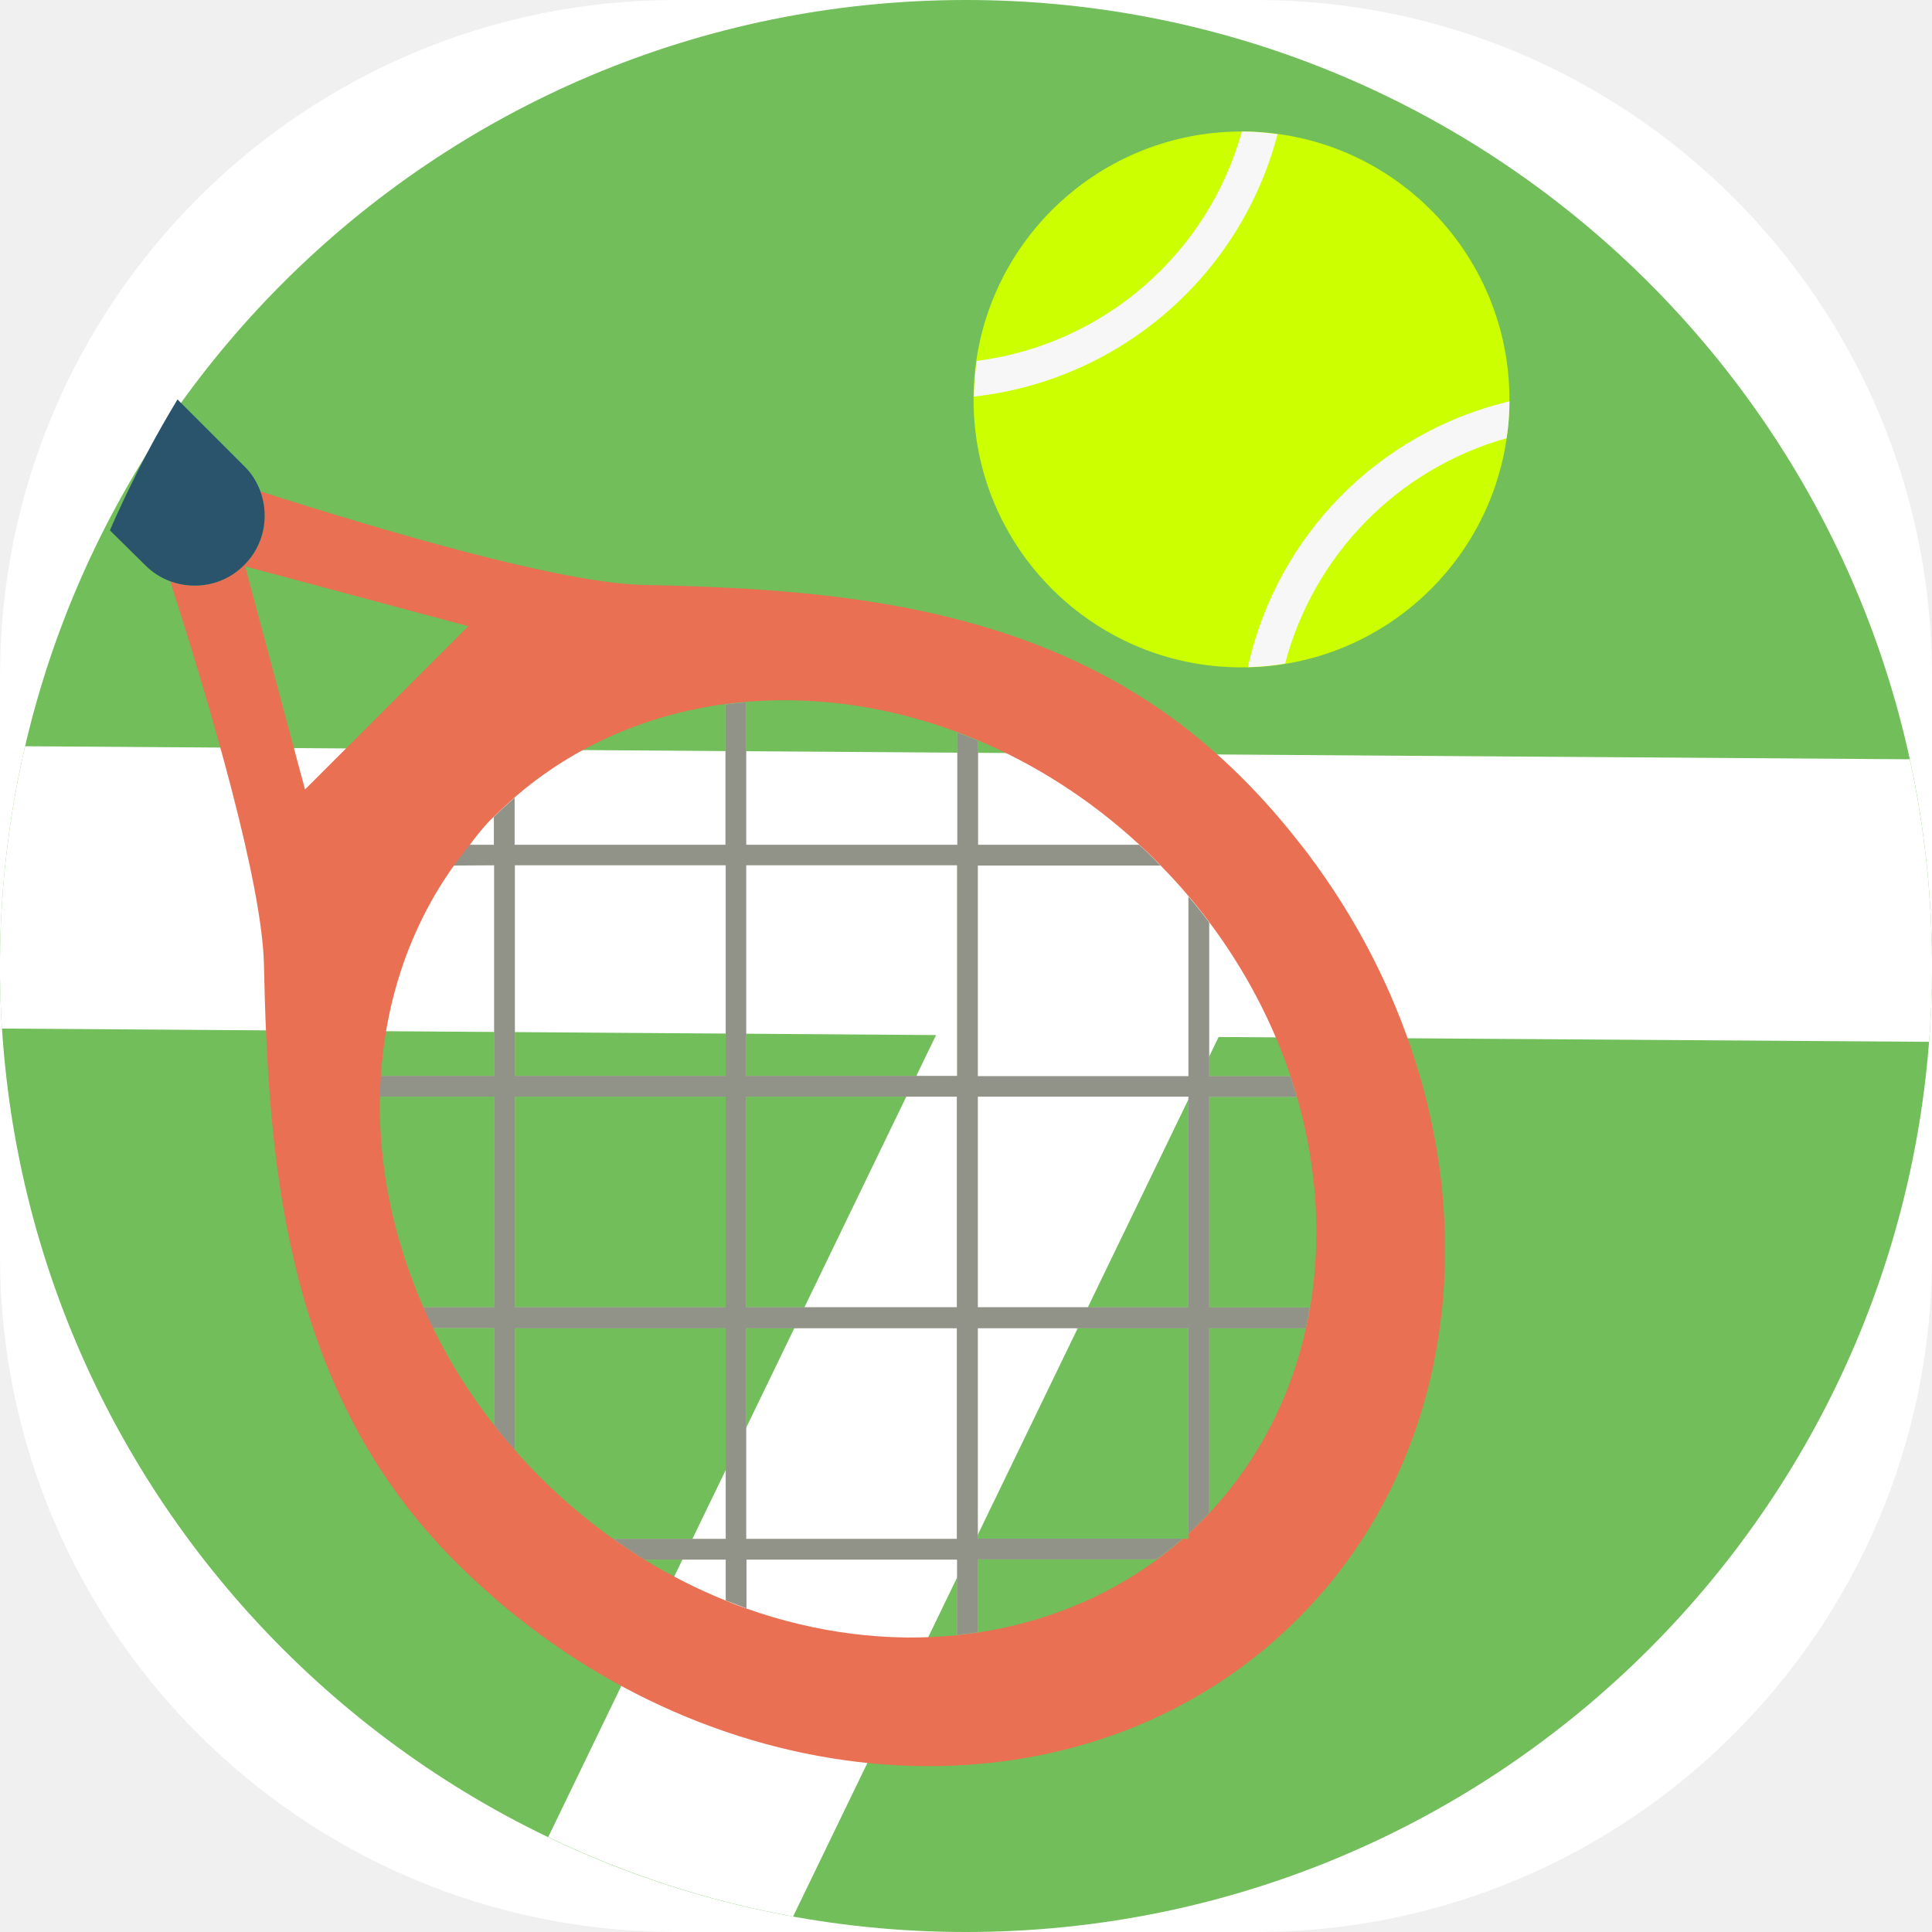
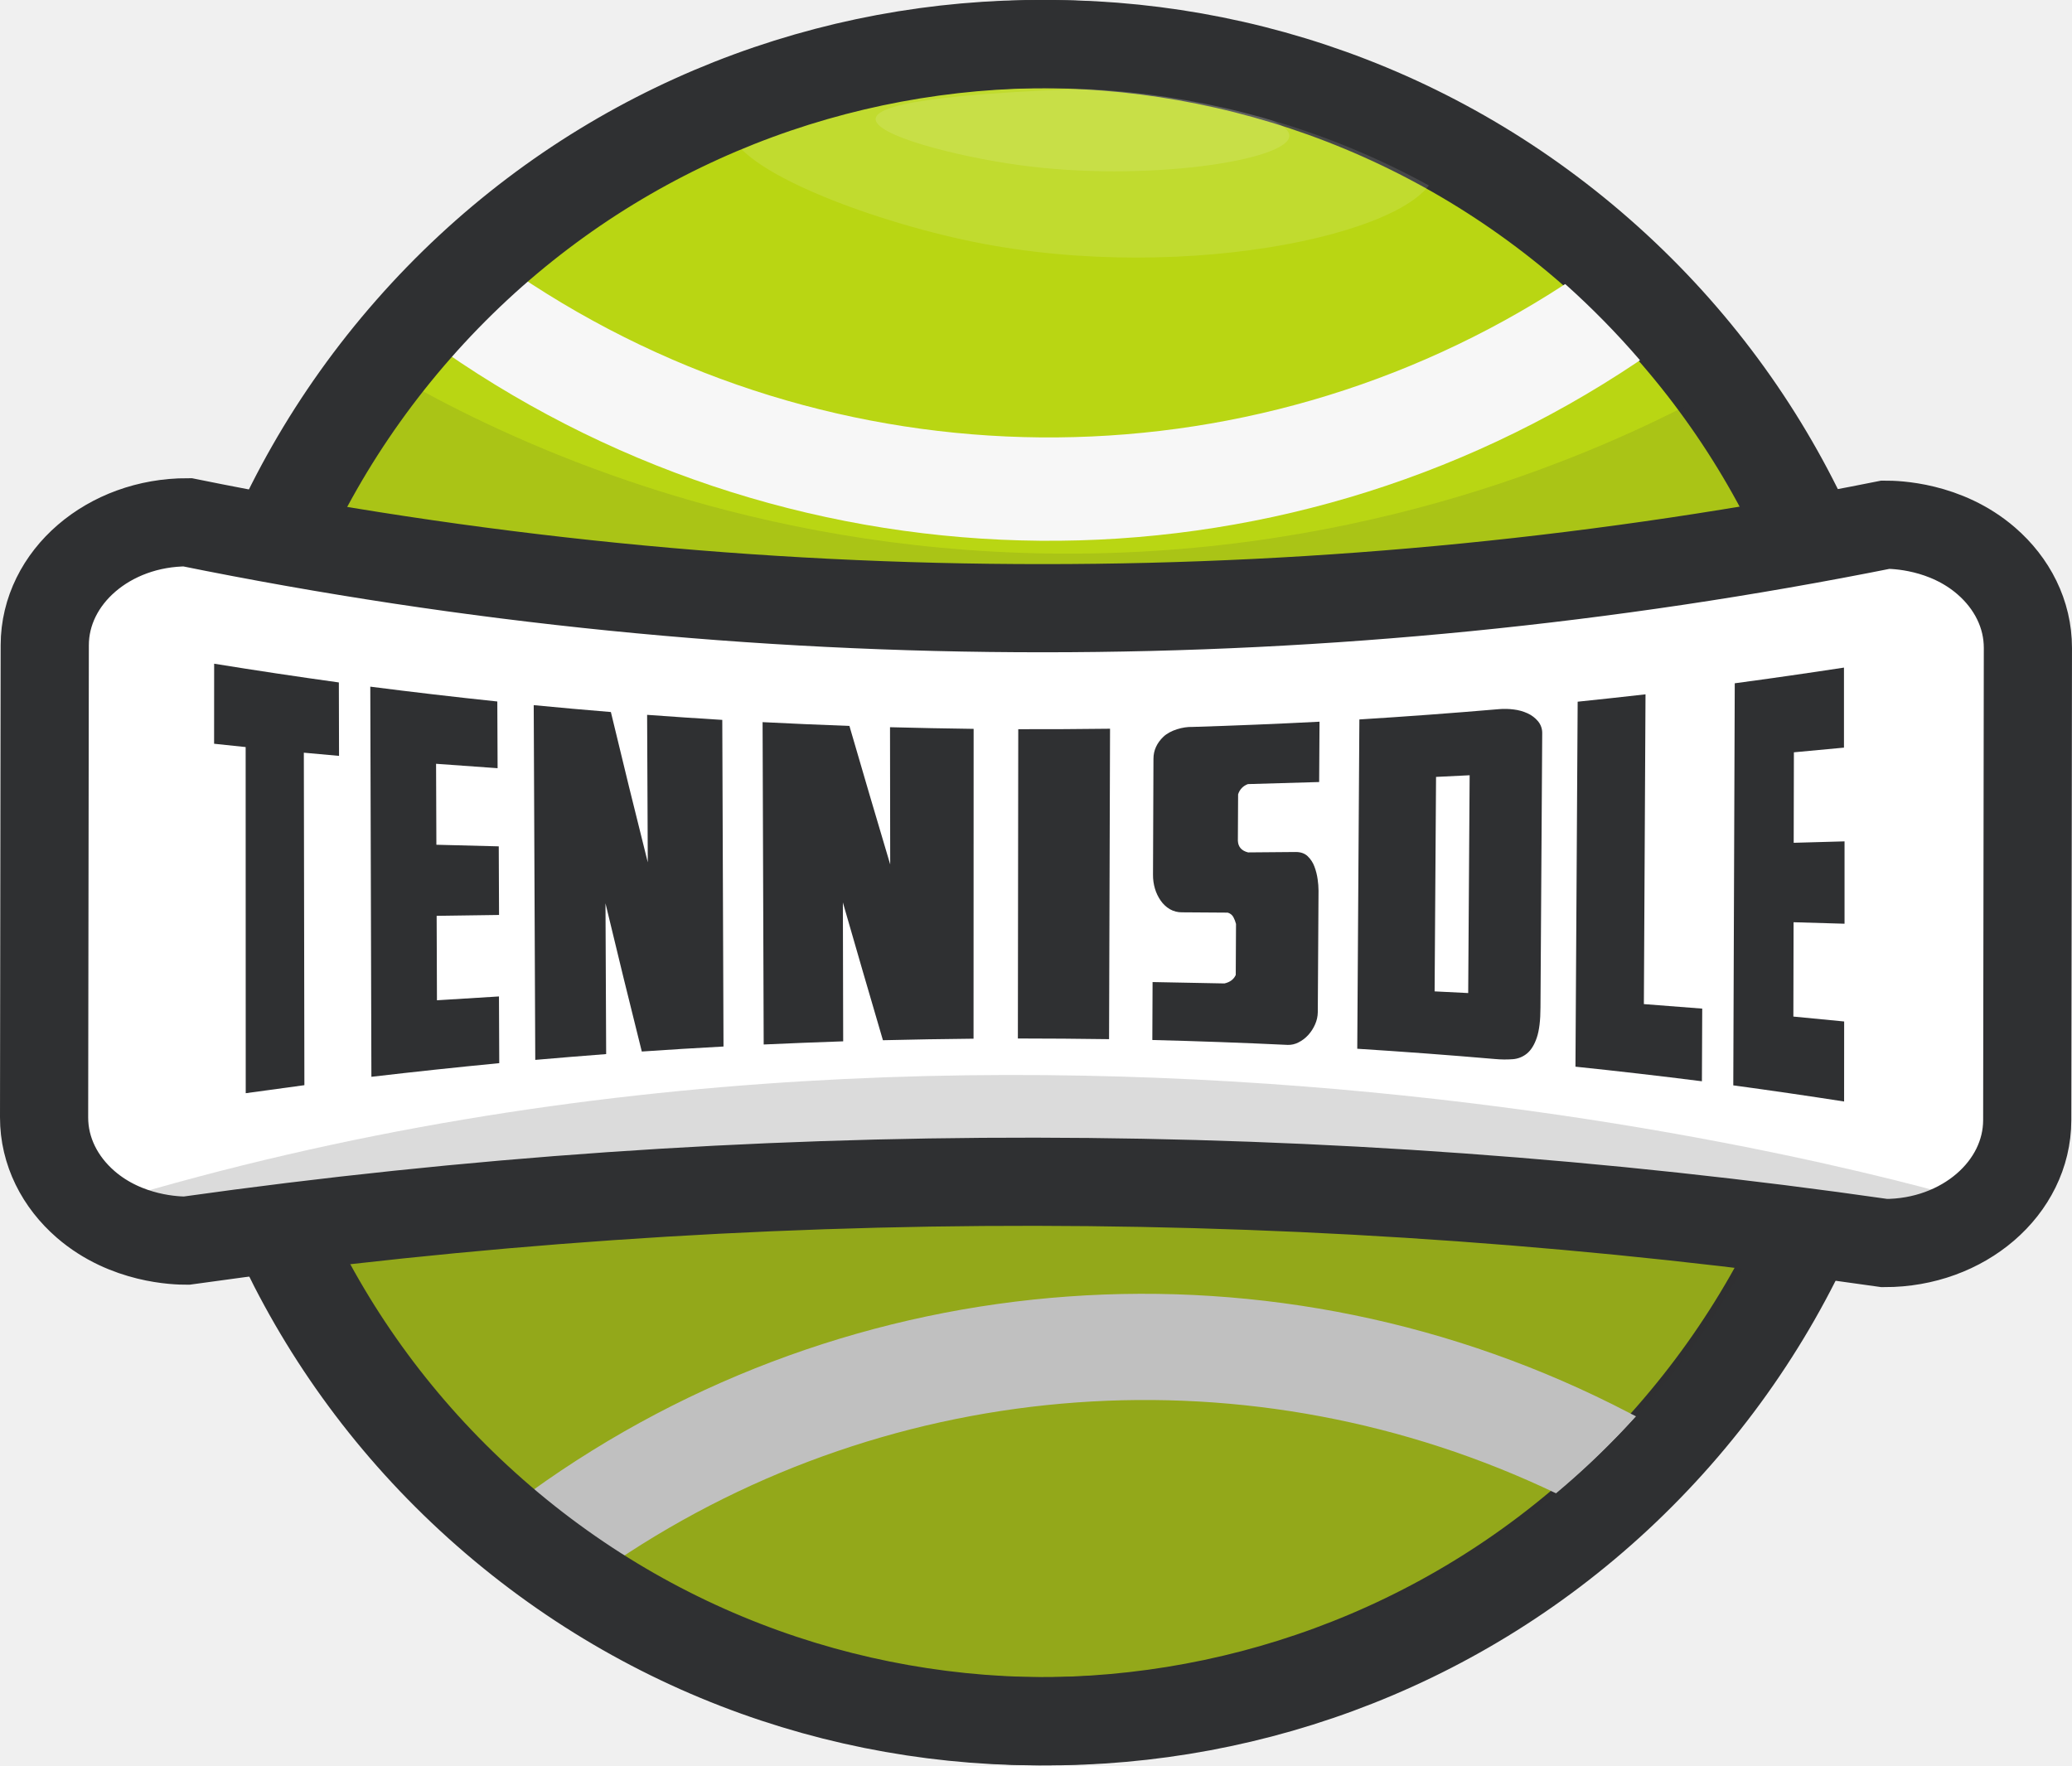
- <svg xmlns="http://www.w3.org/2000/svg" version="1.1" width="1000" height="1000">
-   <style>
-     #light-icon {
-       display: inline;
-     }
-     #dark-icon {
-       display: none;
-     }
- 
-     @media (prefers-color-scheme: dark) {
-       #light-icon {
-         display: none;
-       }
-       #dark-icon {
-         display: inline;
-       }
-     }
-   </style>
-   <g id="light-icon">
-     <svg version="1.1" width="1000" height="1000">
-       <g clip-path="url(#SvgjsClipPath1036)">
-         <rect width="1000" height="1000" fill="#ffffff" />
-         <g transform="matrix(1.25,0,0,1.25,0,0)">
-           <svg version="1.1" width="800" height="800">
-             <svg version="1.1" id="Layer_1" x="0px" y="0px" viewBox="0 0 800 800" style="enable-background:new 0 0 800 800;" xml:space="preserve">
-               <style type="text/css">
- 	.st0{fill:#71BE5B;}
- 	.st1{fill:#FFFFFF;}
- 	.st2{fill:#CCFF00;}
- 	.st3{fill:#F7F7F7;}
- 	.st4{fill:#F1F3E0;}
- 	.st5{opacity:0.49;fill:#2D2D2D;enable-background:new    ;}
- 	.st6{fill:#EA7053;}
- 	.st7{fill:#29546C;}
+ <svg xmlns="http://www.w3.org/2000/svg" version="1.1" width="1879.83" height="1601.8">
+   <svg viewBox="0 0 1879.83 1601.8">
+     <defs>
+       <style>.cls-1{fill:#b9d613;}.cls-1,.cls-6{stroke:#2f3032;stroke-miterlimit:10;stroke-width:80px;}.cls-2{fill:#f7f7f7;}.cls-3,.cls-7{fill:#fff;}.cls-3{opacity:0.12;}.cls-4,.cls-5{fill:#2b2b2b;}.cls-4{opacity:0.18;}.cls-5{opacity:0.11;}.cls-6{fill:none;}.cls-8{fill:#dbdbdb;}.cls-9{fill:#2f3032;}</style>
+     </defs>
+     <g id="SvgjsG1101" data-name="Layer 1">
+       <g id="SvgjsG1100" data-name="tennis ball">
+         <path id="SvgjsPath1099" data-name="Path 85" class="cls-1" d="M1535.69,1332.59c-277.28,315.76-758,347-1073.79,69.68s-347-758-69.69-1073.79,757.92-347,1073.7-69.77S1812.94,1016.76,1535.69,1332.59Z" transform="translate(-20.9 -29.64)" />
+         <path id="SvgjsPath1098" data-name="Path 86" class="cls-2" d="M1508.78,356.48a738.84,738.84,0,0,0-67.84-69.11C1151.88,476,777.25,472.63,490.28,278.83a714.14,714.14,0,0,0-69.84,67.46l3.24,2.12c325.42,225.68,755.25,229.47,1083,9.55Zm-9.85,955.07c-319.55-166.45-705.06-138.82-996.27,71.4l-5.43,3.93a725.9,725.9,0,0,0,82.13,59.46c253-170.3,577.81-193.71,853.73-61.53a749.9,749.9,0,0,0,72.21-70Z" transform="translate(-20.9 -29.64)" />
+         <path class="cls-3" d="M1101.72,69.83c182,51.75,223.35,88.18,221.79,113.06C1320,238.29,1100.41,289,904,249.07,809.28,229.8,678.1,180.91,682.49,141.91,685.56,114.54,756.56,81.52,1101.72,69.83Z" transform="translate(-20.9 -29.64)" />
+         <path class="cls-4" d="M1495,875c172,174.94,170.64,389.4-.86,539.06-21.83,19-217.21,183.55-551,177.23-224.36-4.25-415.72-83.43-522.09-185.92-160.92-155.06-137.79-373.61,64.76-538.9,79.59,30,247.82,84,477.06,89.68C1221.75,962.51,1414,903.65,1495,875Z" transform="translate(-20.9 -29.64)" />
+         <path class="cls-5" d="M1555.35,395.39c196.87,291.82,195.16,649.69-1.39,899.57-25,31.8-248.93,306.46-631.23,296.16-257-6.93-476.12-138.91-597.87-309.86-184.21-258.64-157.55-623.37,74.57-899.35,91.15,49.92,283.81,140,546.38,149.31C1242.27,541.7,1462.49,443.33,1555.35,395.39Z" transform="translate(-20.9 -29.64)" />
+         <path class="cls-3" d="M1060.77,108.64c106.53,20.49,130.76,34.9,129.86,44.73-2,21.89-130.57,41.86-245.52,26-55.47-7.64-132.27-27-129.72-42.4C817.19,126.19,858.74,113.16,1060.77,108.64Z" transform="translate(-20.9 -29.64)" />
+         <path id="SvgjsPath1097" data-name="Path 85" class="cls-6" d="M1543,1332.6c-277.28,315.76-758,347-1073.79,69.68s-347-758-69.69-1073.79,757.92-347,1073.69-69.77S1820.24,1016.77,1543,1332.6Z" transform="translate(-20.9 -29.64)" />
+       </g>
+       <path class="cls-7" d="M1730.6,1157.51a5468.16,5468.16,0,0,0-1540.5-2.2c-8.61,0-54.44-.82-91.42-32.83-23.38-20.24-37.82-48.18-37.78-79L61.51,615C61.6,553.35,119.59,503.44,191,503.54a3889.55,3889.55,0,0,0,776.52,77.94,3888.74,3888.74,0,0,0,764-75.74c8.62,0,54.44.83,91.42,32.84,23.38,20.24,37.82,48.17,37.78,79l-.61,428.45C1860,1107.71,1802,1157.61,1730.6,1157.51Z" transform="translate(-20.9 -29.64)" />
+       <g id="SvgjsG1096" data-name="Layer 2">
+         <path class="cls-8" d="M120.17,1120.19l1701.29,2.43S983.63,859.65,120.17,1120.19Z" transform="translate(-20.9 -29.64)" />
+       </g>
+       <path class="cls-6" d="M1730.6,1157.51a5468.16,5468.16,0,0,0-1540.5-2.2c-8.61,0-54.44-.82-91.42-32.83-23.38-20.24-37.82-48.18-37.78-79L61.51,615C61.6,553.35,119.59,503.44,191,503.54a3889.55,3889.55,0,0,0,776.52,77.94,3888.74,3888.74,0,0,0,764-75.74c8.62,0,54.44.83,91.42,32.84,23.38,20.24,37.82,48.17,37.78,79l-.61,428.45C1860,1107.71,1802,1157.61,1730.6,1157.51Z" transform="translate(-20.9 -29.64)" />
+     </g>
+     <g id="SvgjsG1095" data-name="Layer 3">
+       <path class="cls-9" d="M243.77,707.48q-14.33-1.44-28.63-3,0-36.31.05-72.63,56.48,9.14,113.14,17,.07,33.32.16,66.63-16-1.43-31.93-2.89.26,150.84.5,301.68-26.62,3.53-53.22,7.28Q243.81,864.53,243.77,707.48Z" transform="translate(-20.9 -29.64)" />
+       <path class="cls-9" d="M472.09,666.13q.14,30.27.26,60.53-27.92-1.9-55.82-4,.15,36.74.28,73.46,28.29.76,56.59,1.45.12,31.13.26,62.25-28.31.38-56.61.8.13,38.31.28,76.61,28.13-1.82,56.26-3.47.14,30.26.26,60.53-58.05,5.6-116,12.38l-1-354Q414.4,660.06,472.09,666.13Z" transform="translate(-20.9 -29.64)" />
+       <path class="cls-9" d="M506.52,991.32q-.7-160.94-1.4-321.87,35,3.39,70,6.24Q591.5,744,608.6,812.08L608,678.25q34.08,2.49,68.19,4.58l1.11,296.36q-37.08,2-74.13,4.54-16.82-67.15-32.94-134.47.3,68.4.61,136.8Q538.68,988.52,506.52,991.32Z" transform="translate(-20.9 -29.64)" />
+       <path class="cls-9" d="M713.76,977.35q-.5-146.24-1-292.48,39.38,2,78.78,3.44,18.28,62.91,37,125.69-.09-62.26-.17-124.53,37.92,1,75.86,1.5,0,140.56-.08,281.12-41.1.4-82.21,1.39-18.36-62.46-36.34-125,.15,63,.28,126Q749.83,975.71,713.76,977.35Z" transform="translate(-20.9 -29.64)" />
+       <path class="cls-9" d="M944.72,691.28q41.64.09,83.27-.44-.43,140.85-.89,281.68-41.35-.6-82.73-.62Q944.55,831.59,944.72,691.28Z" transform="translate(-20.9 -29.64)" />
+       <path class="cls-9" d="M1066.58,920.7q32.6.52,65.18,1.26,7.59-1.71,10.28-7.71l.24-46.26a27.68,27.68,0,0,0-2.42-6.28,8.48,8.48,0,0,0-5.1-4l-41.43-.28a21.64,21.64,0,0,1-11.14-2.87,26.39,26.39,0,0,1-8.2-7.69,37.83,37.83,0,0,1-5.24-10.84,43.07,43.07,0,0,1-1.78-12.69q.21-52.61.41-105.21c0-7.71,3.14-14.35,9-20,6.33-6,17.8-9.17,26.29-8.91q57.72-1.77,115.37-4.75l-.33,54.74q-32.29,1-64.6,1.87a14.12,14.12,0,0,0-8.93,9.32l-.22,42.1c.26,5.56,3.36,9.08,9.26,10.56l43-.36q6.93-.08,11,3.76a24.7,24.7,0,0,1,6.19,9.44,53.61,53.61,0,0,1,2.94,11.63,73.56,73.56,0,0,1,.79,10.29l-.67,110.25a27.81,27.81,0,0,1-2.42,10.95,35,35,0,0,1-6.3,9.77,29.64,29.64,0,0,1-8.88,6.71,19.77,19.77,0,0,1-9.76,2.22q-61.35-2.91-122.75-4.44Z" transform="translate(-20.9 -29.64)" />
+       <path class="cls-9" d="M1415.17,971.14q-3.3,9.76-8.89,14.37a22.88,22.88,0,0,1-13,5.19,95.25,95.25,0,0,1-16-.16q-62.44-5.38-125-9.32l1.92-298.79q63.42-3.95,126.74-9.36a62.75,62.75,0,0,1,13.21.3,42,42,0,0,1,12.69,3.52,26.86,26.86,0,0,1,9.51,7.26,16.55,16.55,0,0,1,3.73,11q-.78,124.32-1.58,248.65Q1418.48,961.36,1415.17,971.14Zm-91.41-236.58q-.66,97.31-1.3,194.6,15.24.72,30.47,1.52.66-98.8,1.31-197.62Q1339,733.84,1323.76,734.56Z" transform="translate(-20.9 -29.64)" />
+       <path class="cls-9" d="M1513.8,659.63q-.75,140.54-1.49,281.07,26.48,2,52.94,4.1-.13,33-.28,65.92-57.3-7.25-114.73-13.24l2-331.16Q1483,663.14,1513.8,659.63Z" transform="translate(-20.9 -29.64)" />
+       <path class="cls-9" d="M1693.85,635.38q0,36.32,0,72.62-22.71,2.16-45.43,4.24l-.18,82.1q23.07-.63,46.13-1.29,0,37.37,0,74.72-23.12-.69-46.24-1.35-.09,42.8-.19,85.59,23.06,2.18,46.08,4.46,0,36.3-.05,72.61-50.2-7.81-100.54-14.64.66-182.41,1.33-364.83Q1644.32,642.95,1693.85,635.38Z" transform="translate(-20.9 -29.64)" />
+     </g>
+   </svg>
+   <style>@media (prefers-color-scheme: light) { :root { filter: none; } }
+ @media (prefers-color-scheme: dark) { :root { filter: none; } }
</style>
-               <g>
-                 <g>
-                   <circle class="st0" cx="400" cy="400" r="400" />
-                   <path class="st1" d="M0.8,425.9l386.8,2.7L227,760.7c31.7,15.2,65.7,26.4,101.4,32.9l176.2-364.2l294.2,2c0.7-9.5,1.2-19,1.2-28.6    c0.2-30.3-3-59.9-9.2-88.4L10.4,309C3.8,337.3,0.2,366.9,0,397.2C-0.1,406.9,0.2,416.4,0.8,425.9z" />
-                 </g>
-               </g>
-               <g id="tennis_ball" transform="translate(-1271.769 -1574.648)">
-                 <path id="Path_85" class="st2" d="M1896.8,1740.1c0,61.3-49.7,111-111,110.9c-61.3,0-111-49.7-110.9-111   c0-61.3,49.7-110.9,111-110.9C1847.1,1629.1,1896.8,1678.8,1896.8,1740.1z" />
-                 <path id="Path_86" class="st3" d="M1800.7,1630.2c-4.9-0.7-9.8-1.1-14.7-1.1c-14.2,50.9-57.4,88.3-109.8,95   c-0.7,4.9-1.1,9.9-1.2,14.8l0.6-0.1c60-6.9,109.7-49.9,125.1-108.3L1800.7,1630.2z M1895.7,1741.1c-53.4,13.1-94.8,55.2-107,108.8   l-0.2,1c5.2-0.1,10.3-0.6,15.4-1.5c11.9-45.1,46.7-80.6,91.7-93.3c0.8-5.1,1.2-10.2,1.2-15.3L1895.7,1741.1z" />
-               </g>
-               <g>
-                 <g>
-                   <path class="st4" d="M204.6,358.3v87.2h-47.1c-0.2,2.9-0.3,5.7-0.4,8.6h47.5v87.2h-29.4c1.3,2.9,2.6,5.8,4,8.6h25.4v40.3    c2.8,3.5,5.6,7,8.6,10.3V550h87.3v87.2h-46.6c4.3,3,8.6,5.9,13,8.6h33.6v16.9c2.9,1.1,5.7,2.2,8.6,3.3v-20.2h87.2v31.2    c2.9-0.3,5.8-0.7,8.6-1.1v-30.2H479c3.7-2.7,7.2-5.6,10.7-8.6h-84.8V550h87.2v85c1.7-1.6,3.4-3.2,5.1-4.9c1.2-1.2,2.4-2.4,3.5-3.6    V550h40c0.6-2.9,1.2-5.7,1.7-8.6h-41.7v-87.2l36.3,0c-0.8-2.9-1.7-5.7-2.7-8.6h-33.6v-63.6c-2.7-3.7-5.6-7.3-8.6-10.8v74.4h-87.2    v-87.2l75.6,0c-0.6-0.6-1.2-1.2-1.8-1.9c-2.3-2.3-4.7-4.6-7-6.7l-66.7,0v-43.1c-2.9-1.2-5.7-2.3-8.6-3.4v46.5H309v-59    c-2.9,0.2-5.8,0.5-8.6,0.9v58.1h-87.3v-19.5c-2.8,2.5-5.6,5-8.3,7.7c-0.1,0.1-0.2,0.2-0.3,0.3v11.5h-10.4    c-2.3,2.8-4.5,5.7-6.6,8.6L204.6,358.3L204.6,358.3z M404.9,454.1h87.2v87.2h-87.2L404.9,454.1L404.9,454.1z M309,358.3h87.2v87.2    H309V358.3z M309,454.1h87.2v87.2H309V454.1z M309,550h87.2v87.2H309V550z M213.2,358.3h87.3v87.2h-87.3V358.3z M213.2,454.1h87.3    v87.2h-87.3V454.1z" />
-                   <path class="st5" d="M204.6,358.3v87.2h-47.1c-0.2,2.9-0.3,5.7-0.4,8.6h47.5v87.2h-29.4c1.3,2.9,2.6,5.8,4,8.6h25.4v40.3    c2.8,3.5,5.6,7,8.6,10.3V550h87.3v87.2h-46.6c4.3,3,8.6,5.9,13,8.6h33.6v16.9c2.9,1.1,5.7,2.2,8.6,3.3v-20.2h87.2v31.2    c2.9-0.3,5.8-0.7,8.6-1.1v-30.2H479c3.7-2.7,7.2-5.6,10.7-8.6h-84.8V550h87.2v85c1.7-1.6,3.4-3.2,5.1-4.9c1.2-1.2,2.4-2.4,3.5-3.6    V550h40c0.6-2.9,1.2-5.7,1.7-8.6h-41.7v-87.2l36.3,0c-0.8-2.9-1.7-5.7-2.7-8.6h-33.6v-63.6c-2.7-3.7-5.6-7.3-8.6-10.8v74.4h-87.2    v-87.2l75.6,0c-0.6-0.6-1.2-1.2-1.8-1.9c-2.3-2.3-4.7-4.6-7-6.7l-66.7,0v-43.1c-2.9-1.2-5.7-2.3-8.6-3.4v46.5H309v-59    c-2.9,0.2-5.8,0.5-8.6,0.9v58.1h-87.3v-19.5c-2.8,2.5-5.6,5-8.3,7.7c-0.1,0.1-0.2,0.2-0.3,0.3v11.5h-10.4    c-2.3,2.8-4.5,5.7-6.6,8.6L204.6,358.3L204.6,358.3z M404.9,454.1h87.2v87.2h-87.2L404.9,454.1L404.9,454.1z M396.3,358.3v87.2    H309v-87.2 M309,454.1h87.2v87.2H309V454.1z M309,550h87.2v87.2H309V550z M213.2,358.3h87.3v87.2h-87.3V358.3z M213.2,454.1h87.3    v87.2h-87.3V454.1z" />
-                   <path class="st6" d="M101.1,234c-8.3,8.3-20.3,10.5-30.6,6.7c16.5,51.5,38.1,124.7,38.8,158.9c1.7,80.1,8.4,168.6,70.3,237.6    c2.6,2.9,5.3,5.8,8.1,8.6c0.3,0.3,0.5,0.5,0.8,0.8c5.2,5.2,10.6,10.2,16.1,15c2.8,2.5,5.7,4.9,8.6,7.2    c101.9,81.8,241.3,84.4,324.2,1.5c55.9-55.9,72.9-137.7,52.9-216.2c-0.7-2.9-1.5-5.7-2.4-8.6c-8.8-30.3-23.1-59.9-42.8-87.2    c-2.1-2.9-4.2-5.8-6.5-8.6c-7.6-9.8-15.9-19.3-25-28.3c-4.2-4.2-8.6-8.2-13-12c-2.8-2.4-5.7-4.8-8.6-7.1    c-67-52.5-150-58.5-225.5-60.1c-34.2-0.7-107.4-22.3-158.9-38.8C111.6,213.7,109.4,225.8,101.1,234z M204.6,338.1    c0.1-0.1,0.2-0.2,0.3-0.3c2.7-2.7,5.5-5.2,8.3-7.7c24.8-21.5,55.1-34.3,87.3-38.6c2.9-0.4,5.7-0.7,8.6-0.9    c28.6-2.4,58.5,1.8,87.2,12.5c2.9,1.1,5.8,2.2,8.6,3.4c23.7,10,46.4,24.4,66.7,43.1c2.4,2.2,4.7,4.4,7,6.7    c0.6,0.6,1.2,1.2,1.8,1.9c4.1,4.2,8,8.4,11.7,12.8c3,3.5,5.9,7.1,8.6,10.8c14.9,19.9,26.2,41.5,33.6,63.6c1,2.9,1.8,5.7,2.7,8.6    c8.4,29.2,10.3,59,5.5,87.3c-0.5,2.9-1.1,5.8-1.7,8.6c-6.3,28.4-19.6,54.8-40,76.6c-1.1,1.2-2.3,2.4-3.5,3.6    c-1.7,1.7-3.4,3.3-5.1,4.9v2.2h-2.4c-3.5,3-7,5.9-10.7,8.6c-21.9,16.1-47.3,26.1-74.1,30.2c-2.9,0.4-5.7,0.8-8.6,1.1    c-28.5,2.9-58.4-0.8-87.2-11c-2.9-1-5.8-2.1-8.6-3.3c-11.5-4.6-22.7-10.3-33.6-16.9c-4.4-2.7-8.7-5.6-13-8.6    c-10.6-7.5-20.8-16.1-30.3-25.6c-3.6-3.6-7-7.2-10.3-11c-3-3.4-5.9-6.8-8.6-10.3c-10.1-12.8-18.5-26.3-25.4-40.3    c-1.4-2.9-2.7-5.7-4-8.6c-12.5-28.4-18.6-58.3-18.1-87.2c0.1-2.9,0.2-5.7,0.4-8.6c2-31.5,12-61.7,30.2-87.2    c2.1-2.9,4.3-5.8,6.6-8.6C198.5,344.4,202.3,340.1,204.6,338.1z M126.3,326.9l-24.8-92.4l92.4,24.8L126.3,326.9z" />
-                   <path class="st7" d="M107.8,203.4c-1.4-3.8-3.6-7.4-6.7-10.4l-27.6-27.6c-4.4,7.3-8.7,14.8-12.7,22.4c-1.6,3.1-3.3,6.2-4.8,9.4    c-3.7,7.4-7.2,14.8-10.5,22.4L60.1,234c3.1,3.1,6.6,5.3,10.4,6.7c10.3,3.8,22.4,1.6,30.6-6.7C109.4,225.8,111.6,213.7,107.8,203.4    z" />
-                 </g>
-               </g>
-             </svg>
-           </svg>
-         </g>
-       </g>
-       <defs>
-         <clipPath id="SvgjsClipPath1036">
-           <rect width="1000" height="1000" x="0" y="0" rx="350" ry="350" />
-         </clipPath>
-       </defs>
-     </svg>
-   </g>
-   <g id="dark-icon">
-     <svg version="1.1" width="1000" height="1000">
-       <g clip-path="url(#SvgjsClipPath1037)">
-         <rect width="1000" height="1000" fill="#ffffff" />
-         <g transform="matrix(1.25,0,0,1.25,0,0)">
-           <svg version="1.1" width="800" height="800">
-             <svg version="1.1" id="Layer_1" x="0px" y="0px" viewBox="0 0 800 800" style="enable-background:new 0 0 800 800;" xml:space="preserve">
-               <style type="text/css">
- 	.st0{fill:#71BE5B;}
- 	.st1{fill:#FFFFFF;}
- 	.st2{fill:#CCFF00;}
- 	.st3{fill:#F7F7F7;}
- 	.st4{fill:#F1F3E0;}
- 	.st5{opacity:0.49;fill:#2D2D2D;enable-background:new    ;}
- 	.st6{fill:#EA7053;}
- 	.st7{fill:#29546C;}
- </style>
-               <g>
-                 <g>
-                   <circle class="st0" cx="400" cy="400" r="400" />
-                   <path class="st1" d="M0.8,425.9l386.8,2.7L227,760.7c31.7,15.2,65.7,26.4,101.4,32.9l176.2-364.2l294.2,2c0.7-9.5,1.2-19,1.2-28.6    c0.2-30.3-3-59.9-9.2-88.4L10.4,309C3.8,337.3,0.2,366.9,0,397.2C-0.1,406.9,0.2,416.4,0.8,425.9z" />
-                 </g>
-               </g>
-               <g id="tennis_ball" transform="translate(-1271.769 -1574.648)">
-                 <path id="Path_85" class="st2" d="M1896.8,1740.1c0,61.3-49.7,111-111,110.9c-61.3,0-111-49.7-110.9-111   c0-61.3,49.7-110.9,111-110.9C1847.1,1629.1,1896.8,1678.8,1896.8,1740.1z" />
-                 <path id="Path_86" class="st3" d="M1800.7,1630.2c-4.9-0.7-9.8-1.1-14.7-1.1c-14.2,50.9-57.4,88.3-109.8,95   c-0.7,4.9-1.1,9.9-1.2,14.8l0.6-0.1c60-6.9,109.7-49.9,125.1-108.3L1800.7,1630.2z M1895.7,1741.1c-53.4,13.1-94.8,55.2-107,108.8   l-0.2,1c5.2-0.1,10.3-0.6,15.4-1.5c11.9-45.1,46.7-80.6,91.7-93.3c0.8-5.1,1.2-10.2,1.2-15.3L1895.7,1741.1z" />
-               </g>
-               <g>
-                 <g>
-                   <path class="st4" d="M204.6,358.3v87.2h-47.1c-0.2,2.9-0.3,5.7-0.4,8.6h47.5v87.2h-29.4c1.3,2.9,2.6,5.8,4,8.6h25.4v40.3    c2.8,3.5,5.6,7,8.6,10.3V550h87.3v87.2h-46.6c4.3,3,8.6,5.9,13,8.6h33.6v16.9c2.9,1.1,5.7,2.2,8.6,3.3v-20.2h87.2v31.2    c2.9-0.3,5.8-0.7,8.6-1.1v-30.2H479c3.7-2.7,7.2-5.6,10.7-8.6h-84.8V550h87.2v85c1.7-1.6,3.4-3.2,5.1-4.9c1.2-1.2,2.4-2.4,3.5-3.6    V550h40c0.6-2.9,1.2-5.7,1.7-8.6h-41.7v-87.2l36.3,0c-0.8-2.9-1.7-5.7-2.7-8.6h-33.6v-63.6c-2.7-3.7-5.6-7.3-8.6-10.8v74.4h-87.2    v-87.2l75.6,0c-0.6-0.6-1.2-1.2-1.8-1.9c-2.3-2.3-4.7-4.6-7-6.7l-66.7,0v-43.1c-2.9-1.2-5.7-2.3-8.6-3.4v46.5H309v-59    c-2.9,0.2-5.8,0.5-8.6,0.9v58.1h-87.3v-19.5c-2.8,2.5-5.6,5-8.3,7.7c-0.1,0.1-0.2,0.2-0.3,0.3v11.5h-10.4    c-2.3,2.8-4.5,5.7-6.6,8.6L204.6,358.3L204.6,358.3z M404.9,454.1h87.2v87.2h-87.2L404.9,454.1L404.9,454.1z M309,358.3h87.2v87.2    H309V358.3z M309,454.1h87.2v87.2H309V454.1z M309,550h87.2v87.2H309V550z M213.2,358.3h87.3v87.2h-87.3V358.3z M213.2,454.1h87.3    v87.2h-87.3V454.1z" />
-                   <path class="st5" d="M204.6,358.3v87.2h-47.1c-0.2,2.9-0.3,5.7-0.4,8.6h47.5v87.2h-29.4c1.3,2.9,2.6,5.8,4,8.6h25.4v40.3    c2.8,3.5,5.6,7,8.6,10.3V550h87.3v87.2h-46.6c4.3,3,8.6,5.9,13,8.6h33.6v16.9c2.9,1.1,5.7,2.2,8.6,3.3v-20.2h87.2v31.2    c2.9-0.3,5.8-0.7,8.6-1.1v-30.2H479c3.7-2.7,7.2-5.6,10.7-8.6h-84.8V550h87.2v85c1.7-1.6,3.4-3.2,5.1-4.9c1.2-1.2,2.4-2.4,3.5-3.6    V550h40c0.6-2.9,1.2-5.7,1.7-8.6h-41.7v-87.2l36.3,0c-0.8-2.9-1.7-5.7-2.7-8.6h-33.6v-63.6c-2.7-3.7-5.6-7.3-8.6-10.8v74.4h-87.2    v-87.2l75.6,0c-0.6-0.6-1.2-1.2-1.8-1.9c-2.3-2.3-4.7-4.6-7-6.7l-66.7,0v-43.1c-2.9-1.2-5.7-2.3-8.6-3.4v46.5H309v-59    c-2.9,0.2-5.8,0.5-8.6,0.9v58.1h-87.3v-19.5c-2.8,2.5-5.6,5-8.3,7.7c-0.1,0.1-0.2,0.2-0.3,0.3v11.5h-10.4    c-2.3,2.8-4.5,5.7-6.6,8.6L204.6,358.3L204.6,358.3z M404.9,454.1h87.2v87.2h-87.2L404.9,454.1L404.9,454.1z M396.3,358.3v87.2    H309v-87.2 M309,454.1h87.2v87.2H309V454.1z M309,550h87.2v87.2H309V550z M213.2,358.3h87.3v87.2h-87.3V358.3z M213.2,454.1h87.3    v87.2h-87.3V454.1z" />
-                   <path class="st6" d="M101.1,234c-8.3,8.3-20.3,10.5-30.6,6.7c16.5,51.5,38.1,124.7,38.8,158.9c1.7,80.1,8.4,168.6,70.3,237.6    c2.6,2.9,5.3,5.8,8.1,8.6c0.3,0.3,0.5,0.5,0.8,0.8c5.2,5.2,10.6,10.2,16.1,15c2.8,2.5,5.7,4.9,8.6,7.2    c101.9,81.8,241.3,84.4,324.2,1.5c55.9-55.9,72.9-137.7,52.9-216.2c-0.7-2.9-1.5-5.7-2.4-8.6c-8.8-30.3-23.1-59.9-42.8-87.2    c-2.1-2.9-4.2-5.8-6.5-8.6c-7.6-9.8-15.9-19.3-25-28.3c-4.2-4.2-8.6-8.2-13-12c-2.8-2.4-5.7-4.8-8.6-7.1    c-67-52.5-150-58.5-225.5-60.1c-34.2-0.7-107.4-22.3-158.9-38.8C111.6,213.7,109.4,225.8,101.1,234z M204.6,338.1    c0.1-0.1,0.2-0.2,0.3-0.3c2.7-2.7,5.5-5.2,8.3-7.7c24.8-21.5,55.1-34.3,87.3-38.6c2.9-0.4,5.7-0.7,8.6-0.9    c28.6-2.4,58.5,1.8,87.2,12.5c2.9,1.1,5.8,2.2,8.6,3.4c23.7,10,46.4,24.4,66.7,43.1c2.4,2.2,4.7,4.4,7,6.7    c0.6,0.6,1.2,1.2,1.8,1.9c4.1,4.2,8,8.4,11.7,12.8c3,3.5,5.9,7.1,8.6,10.8c14.9,19.9,26.2,41.5,33.6,63.6c1,2.9,1.8,5.7,2.7,8.6    c8.4,29.2,10.3,59,5.5,87.3c-0.5,2.9-1.1,5.8-1.7,8.6c-6.3,28.4-19.6,54.8-40,76.6c-1.1,1.2-2.3,2.4-3.5,3.6    c-1.7,1.7-3.4,3.3-5.1,4.9v2.2h-2.4c-3.5,3-7,5.9-10.7,8.6c-21.9,16.1-47.3,26.1-74.1,30.2c-2.9,0.4-5.7,0.8-8.6,1.1    c-28.5,2.9-58.4-0.8-87.2-11c-2.9-1-5.8-2.1-8.6-3.3c-11.5-4.6-22.7-10.3-33.6-16.9c-4.4-2.7-8.7-5.6-13-8.6    c-10.6-7.5-20.8-16.1-30.3-25.6c-3.6-3.6-7-7.2-10.3-11c-3-3.4-5.9-6.8-8.6-10.3c-10.1-12.8-18.5-26.3-25.4-40.3    c-1.4-2.9-2.7-5.7-4-8.6c-12.5-28.4-18.6-58.3-18.1-87.2c0.1-2.9,0.2-5.7,0.4-8.6c2-31.5,12-61.7,30.2-87.2    c2.1-2.9,4.3-5.8,6.6-8.6C198.5,344.4,202.3,340.1,204.6,338.1z M126.3,326.9l-24.8-92.4l92.4,24.8L126.3,326.9z" />
-                   <path class="st7" d="M107.8,203.4c-1.4-3.8-3.6-7.4-6.7-10.4l-27.6-27.6c-4.4,7.3-8.7,14.8-12.7,22.4c-1.6,3.1-3.3,6.2-4.8,9.4    c-3.7,7.4-7.2,14.8-10.5,22.4L60.1,234c3.1,3.1,6.6,5.3,10.4,6.7c10.3,3.8,22.4,1.6,30.6-6.7C109.4,225.8,111.6,213.7,107.8,203.4    z" />
-                 </g>
-               </g>
-             </svg>
-           </svg>
-         </g>
-       </g>
-       <defs>
-         <clipPath id="SvgjsClipPath1037">
-           <rect width="1000" height="1000" x="0" y="0" rx="500" ry="500" />
-         </clipPath>
-       </defs>
-     </svg>
-   </g>
</svg>
